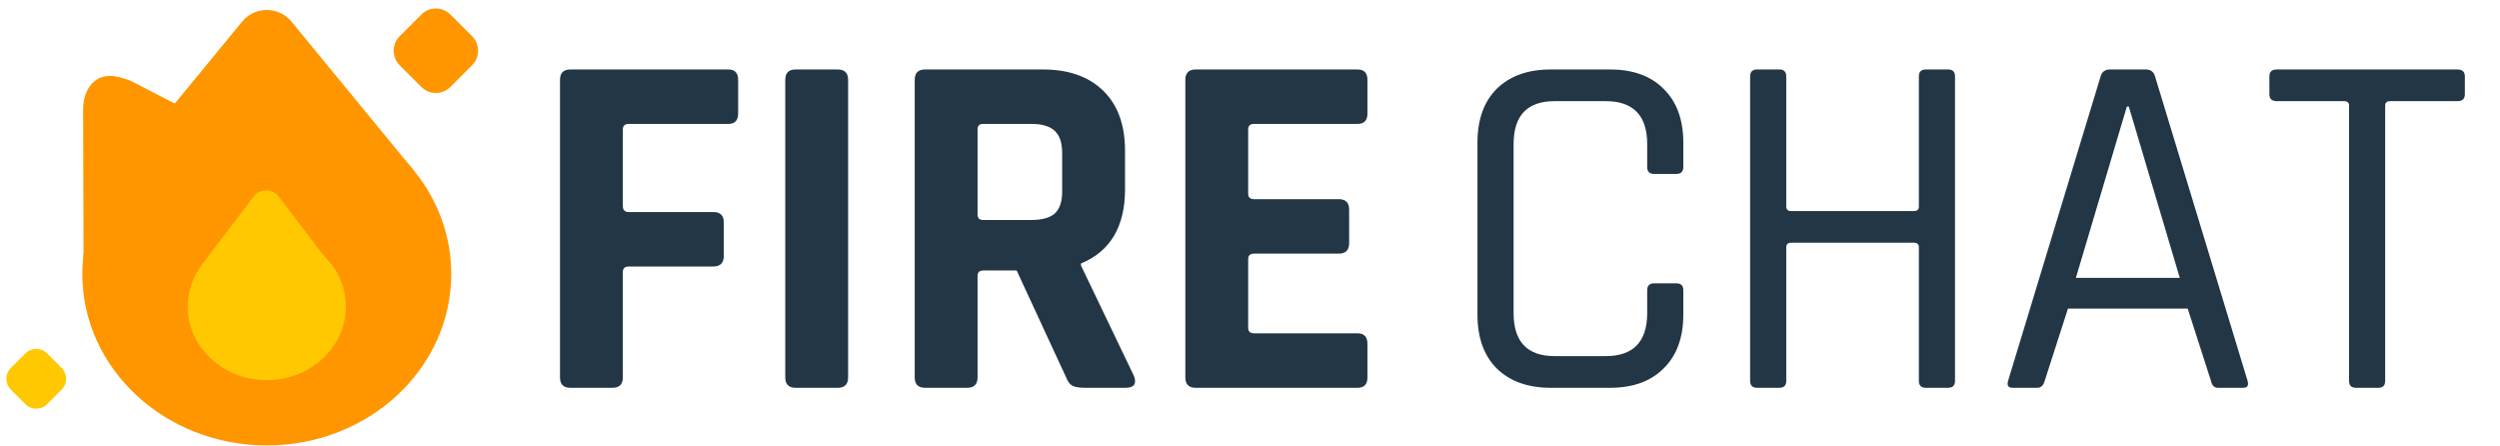
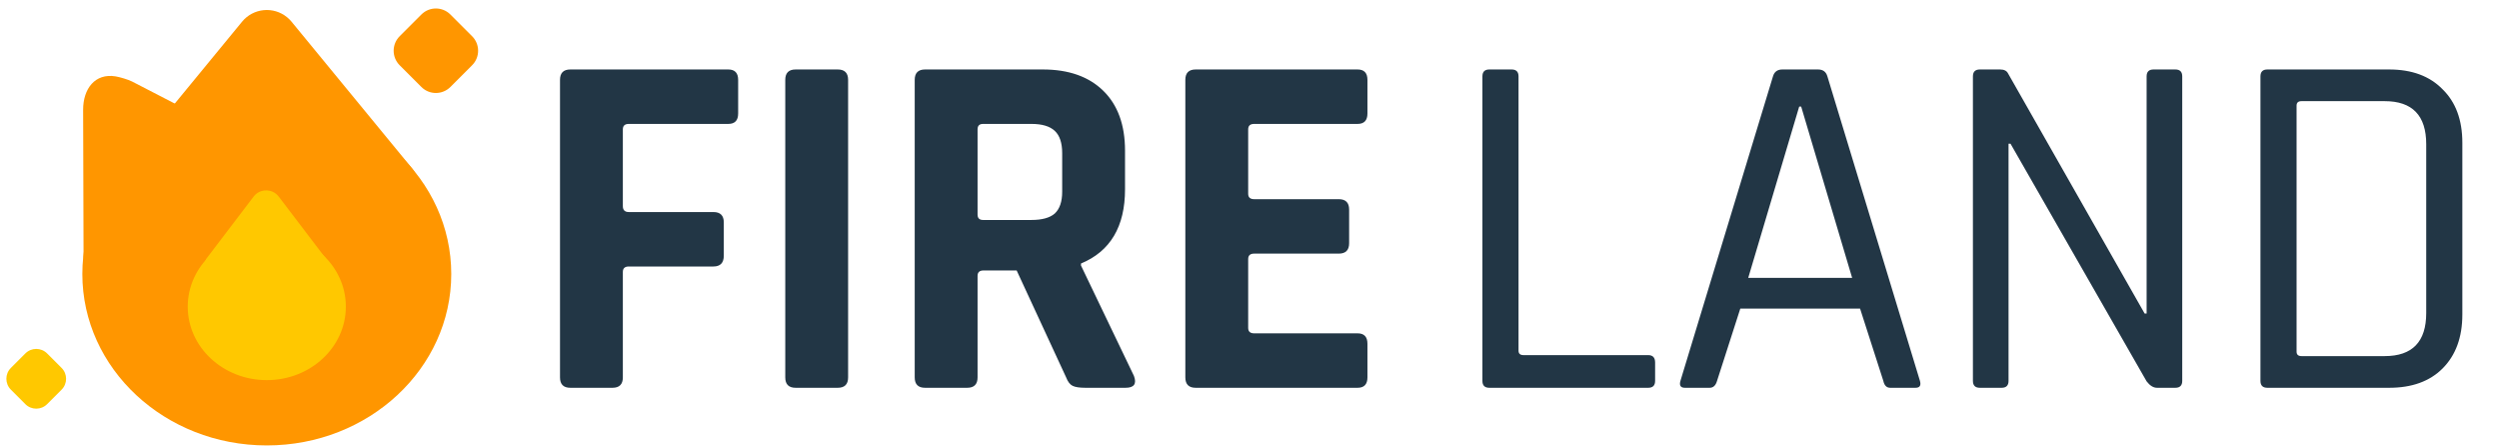
<svg xmlns="http://www.w3.org/2000/svg" width="303" height="54" viewBox="0 0 303 54" fill="none">
  <path d="M74.26 47H69.16C68.32 47 67.9 46.58 67.9 45.74V9.68C67.9 8.84 68.32 8.42 69.16 8.42H88.3C89.1 8.42 89.5 8.84 89.5 9.68V13.76C89.5 14.6 89.1 15.02 88.3 15.02H76.24C75.76 15.02 75.52 15.24 75.52 15.68V24.98C75.52 25.46 75.76 25.7 76.24 25.7H86.5C87.34 25.7 87.76 26.12 87.76 26.96V30.98C87.76 31.86 87.34 32.3 86.5 32.3H76.24C75.76 32.3 75.52 32.52 75.52 32.96V45.74C75.52 46.58 75.1 47 74.26 47ZM102.832 9.68V45.74C102.832 46.58 102.412 47 101.572 47H96.472C95.632 47 95.212 46.58 95.212 45.74V9.68C95.212 8.84 95.632 8.42 96.472 8.42H101.572C102.412 8.42 102.832 8.84 102.832 9.68ZM117.268 47H112.168C111.328 47 110.908 46.58 110.908 45.74V9.68C110.908 8.84 111.328 8.42 112.168 8.42H126.448C129.568 8.42 132.008 9.28 133.768 11C135.528 12.72 136.408 15.14 136.408 18.26V22.94C136.408 27.46 134.628 30.46 131.068 31.94V32.18L137.488 45.56C137.848 46.52 137.508 47 136.468 47H131.608C130.888 47 130.368 46.92 130.048 46.76C129.728 46.6 129.468 46.26 129.268 45.74L123.268 32.78H119.248C118.768 32.78 118.528 33 118.528 33.44V45.74C118.528 46.58 118.108 47 117.268 47ZM119.188 26.66H125.068C126.348 26.66 127.288 26.4 127.888 25.88C128.488 25.32 128.788 24.44 128.788 23.24V18.56C128.788 17.32 128.488 16.42 127.888 15.86C127.288 15.3 126.348 15.02 125.068 15.02H119.188C118.748 15.02 118.528 15.24 118.528 15.68V26C118.528 26.44 118.748 26.66 119.188 26.66ZM164.6 47H144.98C144.14 47 143.72 46.58 143.72 45.74V9.68C143.72 8.84 144.14 8.42 144.98 8.42H164.6C165.4 8.42 165.8 8.84 165.8 9.68V13.76C165.8 14.6 165.4 15.02 164.6 15.02H152.06C151.58 15.02 151.34 15.24 151.34 15.68V23.48C151.34 23.92 151.58 24.14 152.06 24.14H162.32C163.16 24.14 163.58 24.56 163.58 25.4V29.48C163.58 30.32 163.16 30.74 162.32 30.74H152.06C151.58 30.74 151.34 30.96 151.34 31.4V39.74C151.34 40.18 151.58 40.4 152.06 40.4H164.6C165.4 40.4 165.8 40.82 165.8 41.66V45.74C165.8 46.58 165.4 47 164.6 47Z" fill="#223645" />
-   <path d="M195.22 47H188.02C185.26 47 183.08 46.22 181.48 44.66C179.92 43.1 179.14 40.92 179.14 38.12V17.3C179.14 14.5 179.92 12.32 181.48 10.76C183.08 9.2 185.26 8.42 188.02 8.42H195.22C197.98 8.42 200.14 9.2 201.7 10.76C203.3 12.32 204.1 14.5 204.1 17.3V20.24C204.1 20.8 203.82 21.08 203.26 21.08H200.56C200 21.08 199.72 20.8 199.72 20.24V17.48C199.72 14 198.04 12.26 194.68 12.26H188.5C185.18 12.26 183.52 14 183.52 17.48V37.94C183.52 41.42 185.18 43.16 188.5 43.16H194.68C198.04 43.16 199.72 41.42 199.72 37.94V35.18C199.72 34.62 200 34.34 200.56 34.34H203.26C203.82 34.34 204.1 34.62 204.1 35.18V38.12C204.1 40.92 203.3 43.1 201.7 44.66C200.14 46.22 197.98 47 195.22 47ZM215.741 47H213.041C212.481 47 212.201 46.72 212.201 46.16V9.26C212.201 8.7 212.481 8.42 213.041 8.42H215.741C216.301 8.42 216.581 8.7 216.581 9.26V25.04C216.581 25.4 216.781 25.58 217.181 25.58H232.061C232.461 25.58 232.661 25.4 232.661 25.04V9.26C232.661 8.7 232.941 8.42 233.501 8.42H236.201C236.761 8.42 237.041 8.7 237.041 9.26V46.16C237.041 46.72 236.761 47 236.201 47H233.501C232.941 47 232.661 46.72 232.661 46.16V29.96C232.661 29.6 232.461 29.42 232.061 29.42H217.181C216.781 29.42 216.581 29.6 216.581 29.96V46.16C216.581 46.72 216.301 47 215.741 47ZM247.017 47H244.017C243.497 47 243.317 46.72 243.477 46.16L254.697 9.26C254.857 8.7 255.237 8.42 255.837 8.42H260.157C260.757 8.42 261.137 8.7 261.297 9.26L272.517 46.16C272.677 46.72 272.497 47 271.977 47H268.917C268.477 47 268.197 46.72 268.077 46.16L265.257 37.4H250.737L247.917 46.16C247.757 46.72 247.457 47 247.017 47ZM257.877 12.92L251.697 33.68H264.297L258.117 12.92H257.877ZM288.359 47H285.659C285.099 47 284.819 46.72 284.819 46.16V12.8C284.819 12.44 284.619 12.26 284.219 12.26H276.059C275.459 12.26 275.159 11.98 275.159 11.42V9.26C275.159 8.7 275.459 8.42 276.059 8.42H297.959C298.559 8.42 298.859 8.7 298.859 9.26V11.42C298.859 11.98 298.559 12.26 297.959 12.26H289.799C289.399 12.26 289.199 12.44 289.199 12.8V46.16C289.199 46.72 288.919 47 288.359 47Z" fill="#223645" />
+   <path d="M199.84 47H180.58C180.02 47 179.74 46.72 179.74 46.16V9.26C179.74 8.7 180.02 8.42 180.58 8.42H183.28C183.84 8.42 184.12 8.7 184.12 9.26V42.5C184.12 42.86 184.32 43.04 184.72 43.04H199.84C200.4 43.04 200.68 43.34 200.68 43.94V46.16C200.68 46.72 200.4 47 199.84 47ZM207.29 47H204.29C203.77 47 203.59 46.72 203.75 46.16L214.97 9.26C215.13 8.7 215.51 8.42 216.11 8.42H220.43C221.03 8.42 221.41 8.7 221.57 9.26L232.79 46.16C232.95 46.72 232.77 47 232.25 47H229.19C228.75 47 228.47 46.72 228.35 46.16L225.53 37.4H211.01L208.19 46.16C208.03 46.72 207.73 47 207.29 47ZM218.15 12.92L211.97 33.68H224.57L218.39 12.92H218.15ZM242.693 47H240.053C239.493 47 239.213 46.72 239.213 46.16V9.26C239.213 8.7 239.493 8.42 240.053 8.42H242.513C242.993 8.42 243.313 8.58 243.473 8.9L260.033 38H260.273V9.26C260.273 8.7 260.553 8.42 261.113 8.42H263.753C264.313 8.42 264.593 8.7 264.593 9.26V46.16C264.593 46.72 264.313 47 263.753 47H261.533C261.093 47 260.673 46.74 260.273 46.22L243.773 17.42H243.533V46.16C243.533 46.72 243.253 47 242.693 47ZM279.056 43.16H289.136C292.496 43.16 294.176 41.42 294.176 37.94V17.48C294.176 14 292.496 12.26 289.136 12.26H279.056C278.656 12.26 278.456 12.44 278.456 12.8V42.62C278.456 42.98 278.656 43.16 279.056 43.16ZM274.076 46.16V9.26C274.076 8.7 274.356 8.42 274.916 8.42H289.676C292.436 8.42 294.596 9.22 296.156 10.82C297.756 12.38 298.556 14.54 298.556 17.3V38.12C298.556 40.88 297.756 43.06 296.156 44.66C294.596 46.22 292.436 47 289.676 47H274.916C274.356 47 274.076 46.72 274.076 46.16Z" fill="#223645" />
  <path d="M32.349 53.986C44.701 53.986 54.714 44.684 54.714 33.209C54.714 21.734 44.701 12.431 32.349 12.431C19.997 12.431 9.984 21.734 9.984 33.209C9.984 44.684 19.997 53.986 32.349 53.986Z" fill="#FF9600" />
  <path fill-rule="evenodd" clip-rule="evenodd" d="M35.349 2.631L49.973 20.418C50.654 21.246 50.535 22.47 49.707 23.151C49.359 23.437 48.923 23.593 48.473 23.593H16.224C15.152 23.593 14.283 22.724 14.283 21.651C14.283 21.201 14.439 20.765 14.725 20.418L29.349 2.631C30.711 0.974 33.159 0.735 34.815 2.097C35.01 2.257 35.189 2.436 35.349 2.631Z" fill="#FF9600" />
  <path fill-rule="evenodd" clip-rule="evenodd" d="M16.02 9.883L32.199 18.238C33.376 18.845 34.006 20.273 33.608 21.425C33.458 21.861 33.172 22.214 32.791 22.434L13.693 33.505C12.684 34.09 11.279 33.619 10.553 32.455C10.279 32.015 10.131 31.517 10.13 31.031L10.079 13.326C10.071 10.751 11.525 8.852 14.009 9.256C14.504 9.336 15.551 9.64 16.02 9.883Z" fill="#FF9600" />
  <path d="M32.349 46.071C37.642 46.071 41.934 42.084 41.934 37.166C41.934 32.248 37.642 28.262 32.349 28.262C27.055 28.262 22.764 32.248 22.764 37.166C22.764 42.084 27.055 46.071 32.349 46.071Z" fill="#FFC800" />
  <path fill-rule="evenodd" clip-rule="evenodd" d="M33.795 23.826L39.486 31.302C39.806 31.722 39.724 32.322 39.304 32.642C39.138 32.769 38.934 32.838 38.725 32.838H25.821C25.293 32.838 24.865 32.41 24.865 31.881C24.865 31.672 24.933 31.469 25.06 31.302L30.751 23.826C31.391 22.986 32.591 22.823 33.431 23.463C33.568 23.567 33.691 23.689 33.795 23.826Z" fill="#FFC800" />
  <path d="M51.093 1.757L48.457 4.393C47.487 5.363 47.487 6.937 48.457 7.907L51.093 10.543C52.063 11.513 53.637 11.513 54.607 10.543L57.243 7.907C58.213 6.937 58.213 5.363 57.243 4.393L54.607 1.757C53.637 0.787 52.063 0.787 51.093 1.757Z" fill="#FF9600" />
-   <path d="M3.075 42.835L1.318 44.592C0.59 45.32 0.59 46.5 1.318 47.228L3.075 48.985C3.803 49.712 4.983 49.712 5.711 48.985L7.468 47.228C8.196 46.5 8.196 45.32 7.468 44.592L5.711 42.835C4.983 42.107 3.803 42.107 3.075 42.835Z" fill="#FFC800" />
+   <path d="M3.075 42.835L1.318 44.592C0.59 45.32 0.59 46.5 1.318 47.227L3.075 48.985C3.803 49.712 4.983 49.712 5.711 48.985L7.468 47.227C8.196 46.5 8.196 45.32 7.468 44.592L5.711 42.835C4.983 42.107 3.803 42.107 3.075 42.835Z" fill="#FFC800" />
</svg>
